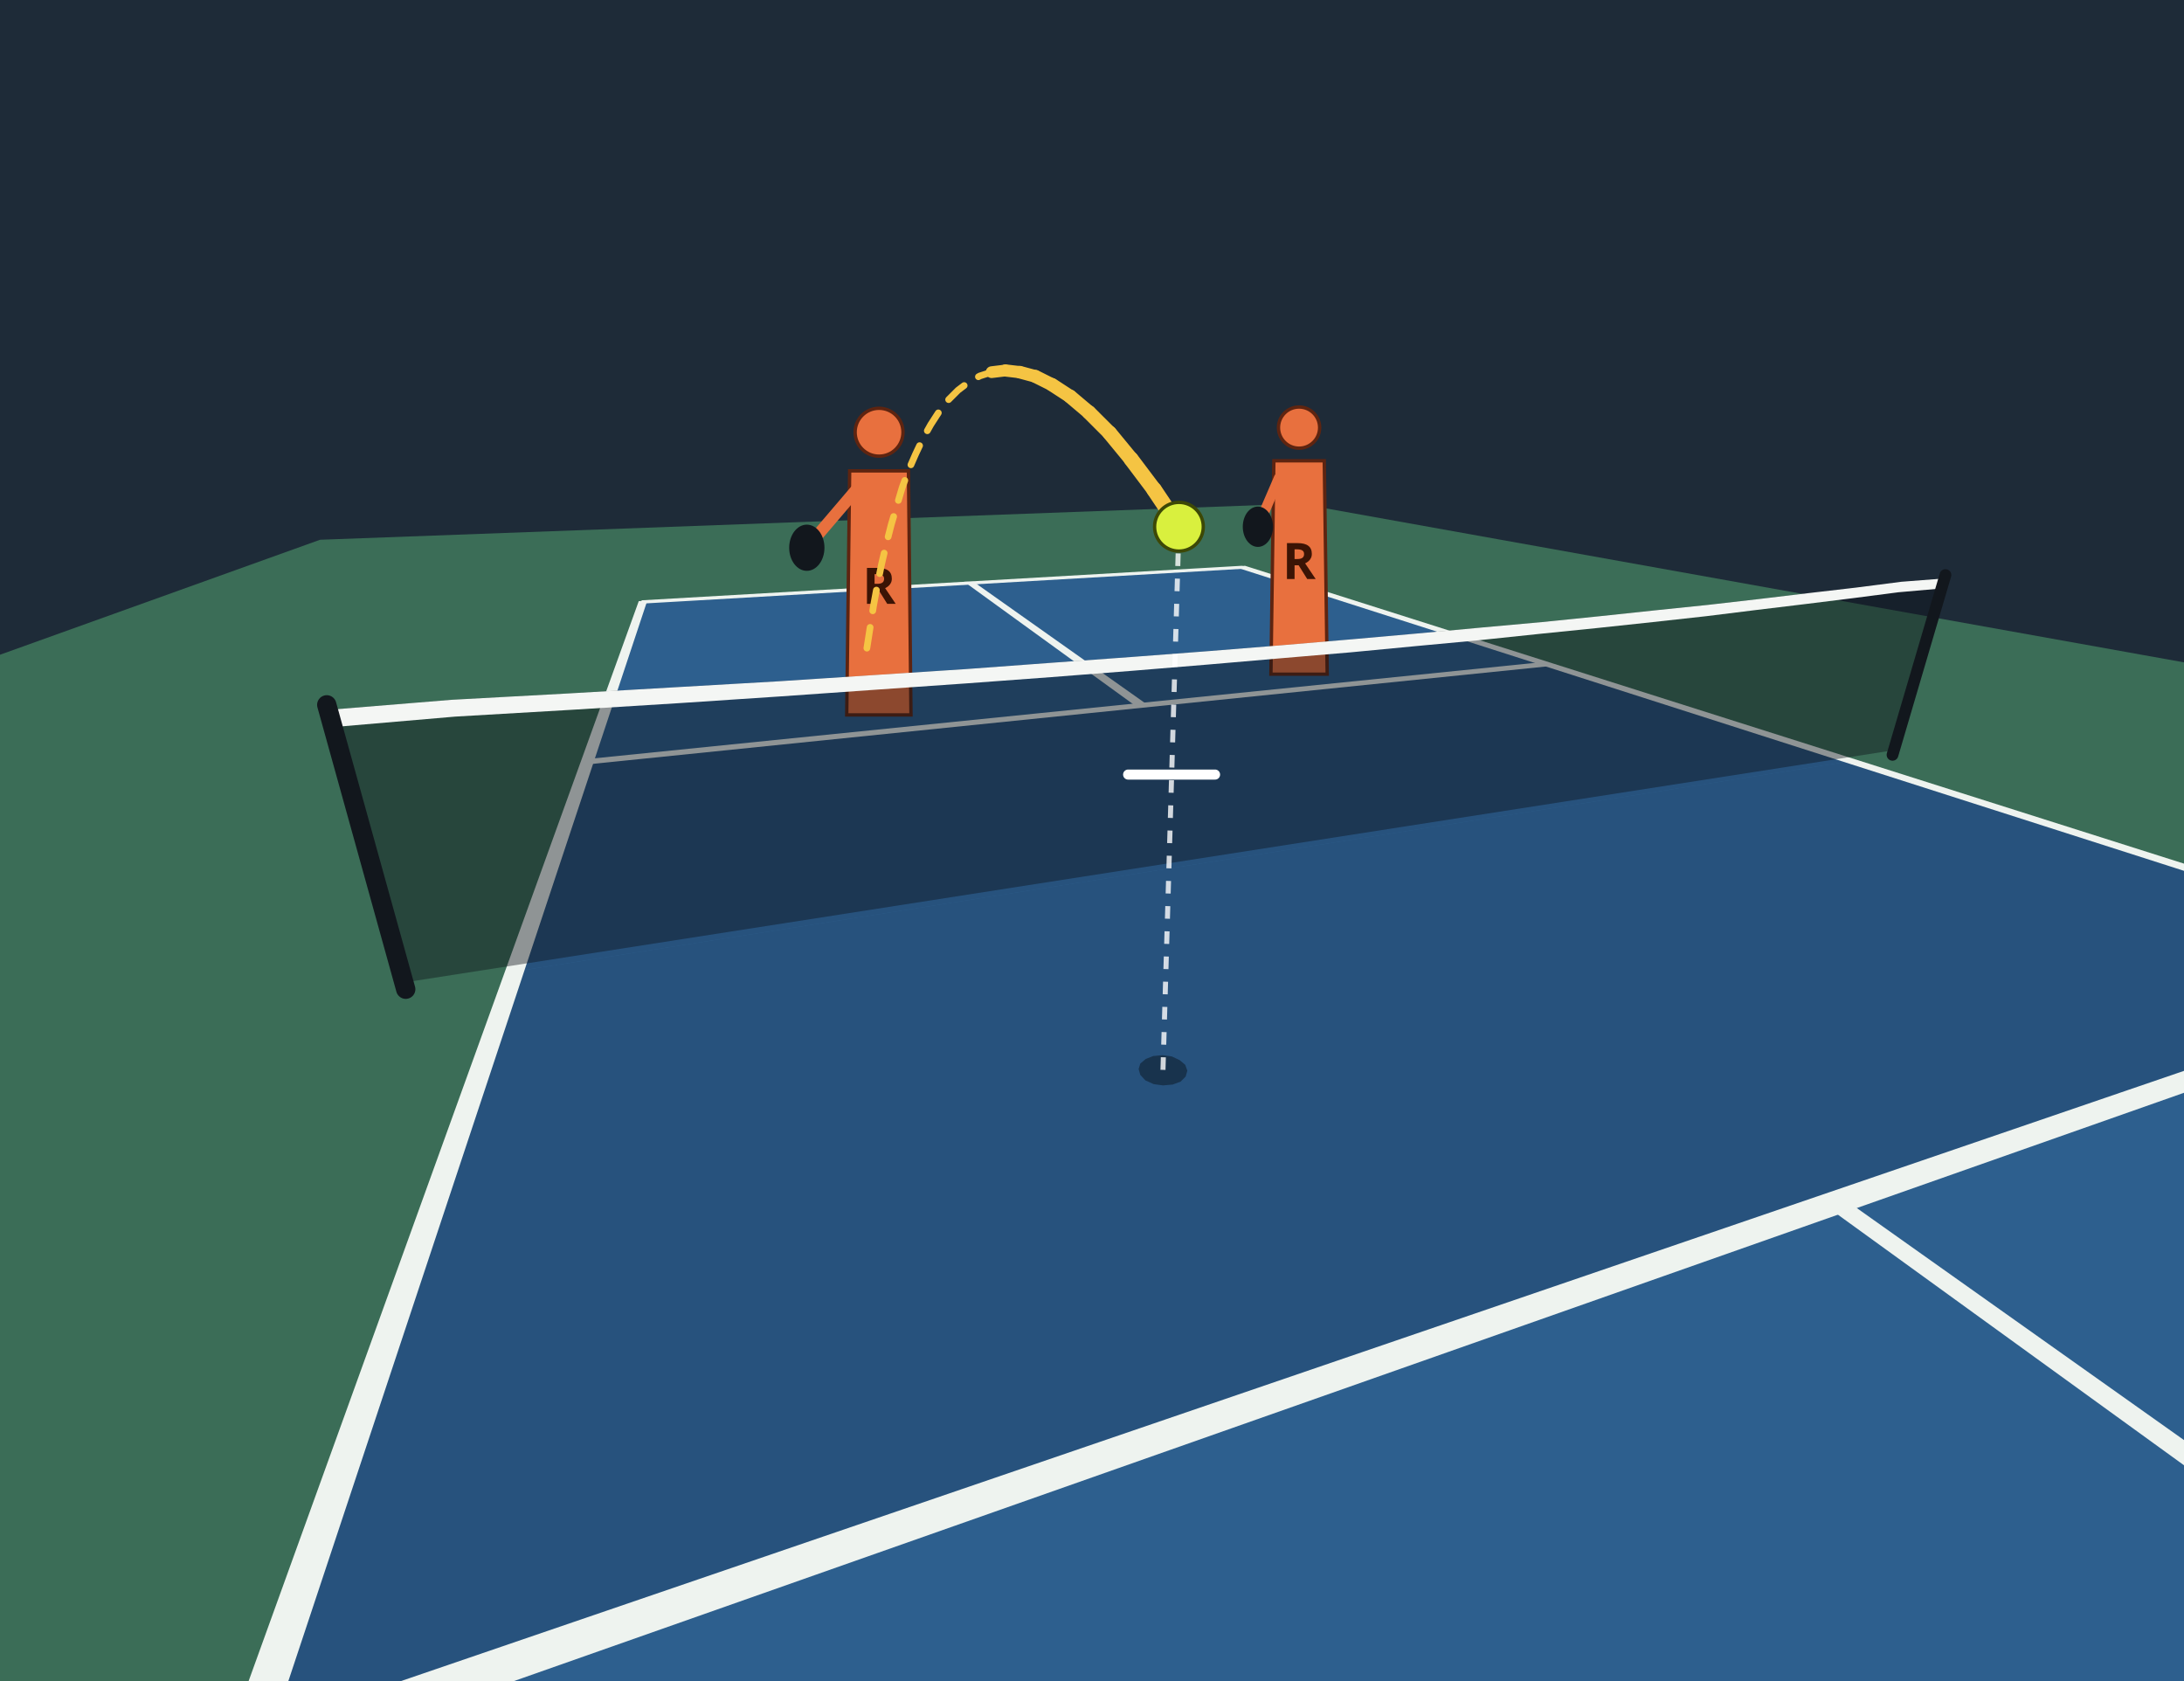
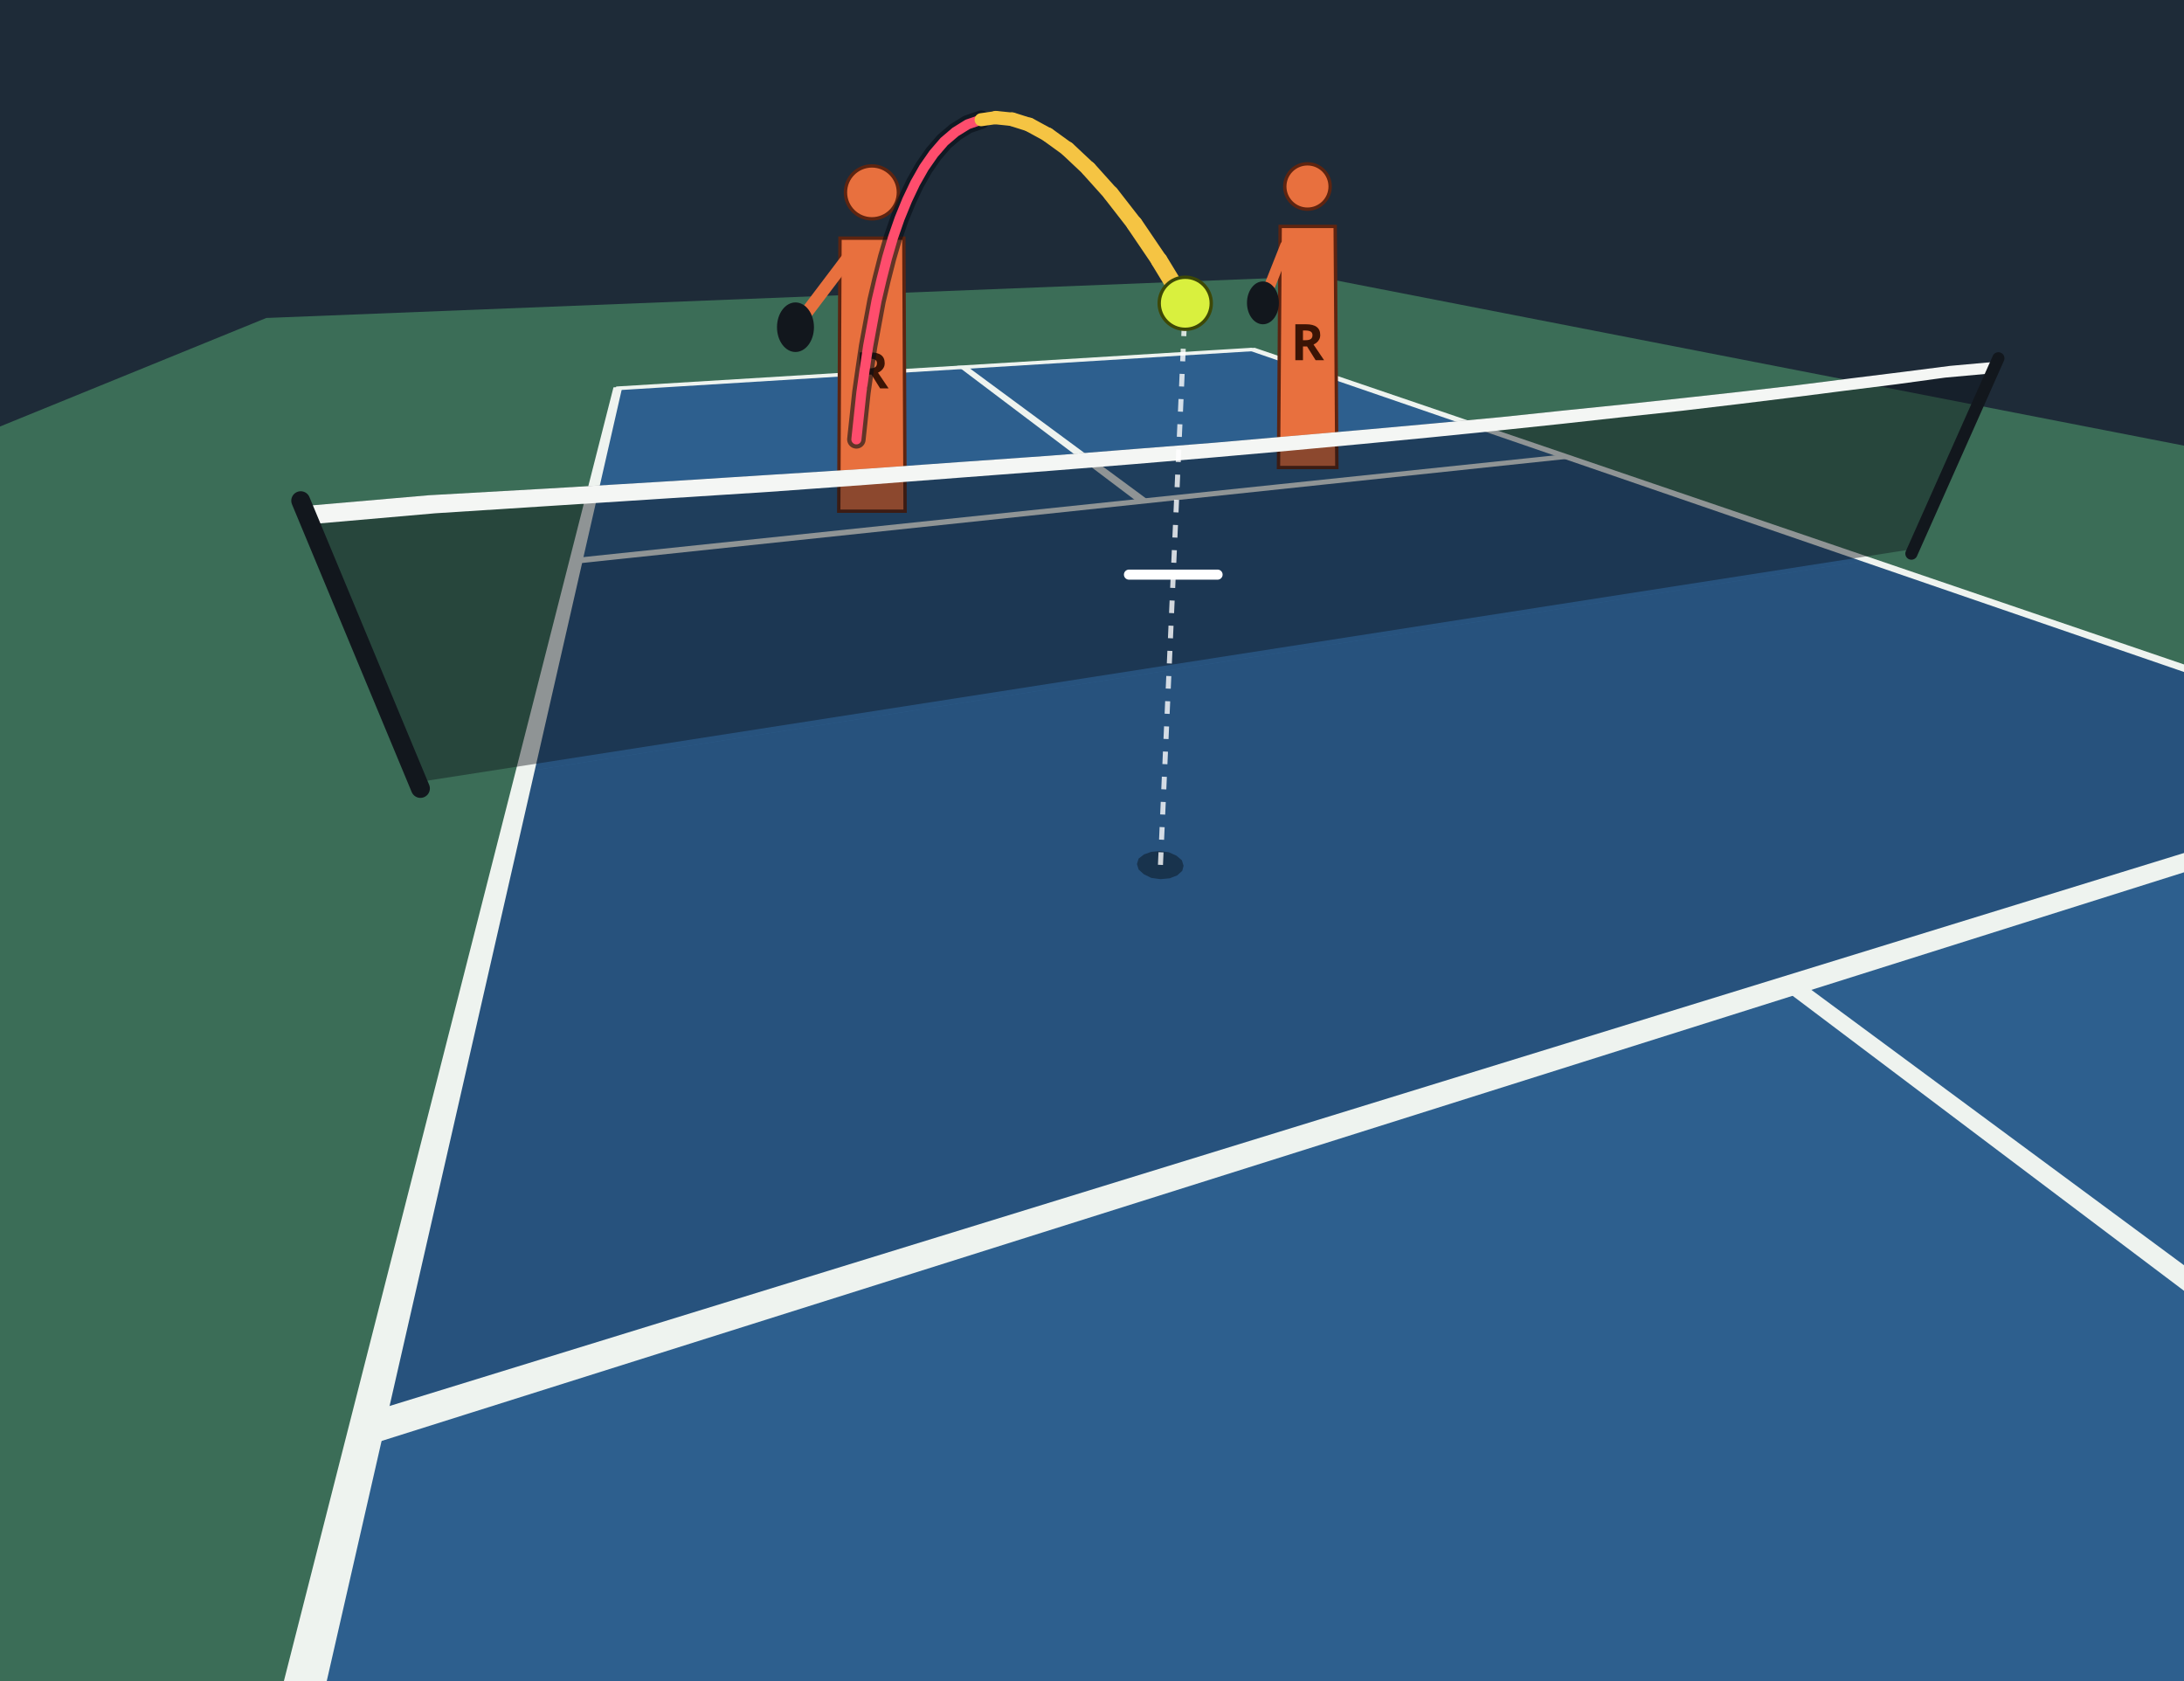
<svg xmlns="http://www.w3.org/2000/svg" class="piq-svg piq-fp" viewBox="0 0 520 400" role="img" aria-label="Court view from your position">
  <style>
.piq-svg{font-family:"Barlow Semi Condensed", "Barlow", system-ui, sans-serif}
.piq-backdrop{fill:#1E2B38}
.piq-surround{fill:#3B6D57}
.piq-surface{fill:#2D5F8E}
.piq-kitchen{fill:#27527D}
.piq-line{fill:#EEF3EF;stroke:#EEF3EF;stroke-width:.6}
.piq-td-line{stroke:#EEF3EF;fill:none}
.piq-net-mesh{fill:rgba(12, 18, 24, 0.42)}
.piq-net-tape{fill:#F4F6F4}
.piq-net-post{stroke:#12171D;stroke-linecap:round}
.piq-td-net{stroke:#F4F6F4;stroke-linecap:round}
.piq-player-us{fill:#F3F2EC;stroke:#1B2A3A;stroke-width:.8}
.piq-player-them{fill:#E8703E;stroke:#5E2410;stroke-width:.8}
.piq-arm-us{stroke:#F3F2EC;fill:none}
.piq-arm-them{stroke:#E8703E;fill:none}
.piq-label-us{fill:#1B2A3A;font-weight:600;font-size:12px}
.piq-label-them{fill:#3B1405;font-weight:600;font-size:12px}
.piq-paddle{fill:#12171D}
.piq-ball{fill:#D9F03E;stroke:#3D4806;stroke-width:.8}
.piq-ball-shadow{fill:rgba(0, 0, 0, 0.38)}
.piq-stalk{stroke:rgba(255, 255, 255, 0.8);stroke-width:1.2;stroke-dasharray:3 3;fill:none}
.piq-tick{stroke:#FFFFFF;stroke-width:2.4;stroke-linecap:round}
.piq-path{stroke:#F5C443;fill:none;stroke-linecap:round}
- .piq-path-far{stroke-dasharray:5 4}
+ .piq-path-far{stroke:#FF4D6D;stroke-linejoin:round}
+ .piq-path-casing{stroke:rgba(8, 14, 22, 0.6);fill:none;stroke-linecap:round;stroke-linejoin:round}
.piq-answer{stroke:#5FE3A8;fill:none;stroke-width:3;stroke-linecap:round}
.piq-answer-zone{fill:rgba(95, 227, 168, 0.3);stroke:#5FE3A8;stroke-width:1.2;stroke-dasharray:4 3}
.piq-arrowhead{fill:#5FE3A8}
.piq-fov{fill:rgba(255, 255, 255, 0.2)}
.piq-cam{fill:#FFFFFF;stroke:#1E2B38;stroke-width:1}
.piq-annot{fill:#EEF3EF;font-weight:600;font-size:11px}
.piq-annot-line{stroke:#EEF3EF;fill:none}
.piq-reveal{opacity:0;transition:opacity .25s ease}
.is-revealed .piq-reveal,.piq-reveal.is-on{opacity:1}
@media (prefers-reduced-motion: reduce){.piq-reveal{transition:none}}
</style>
  <defs>
    <marker id="piq-ah-fpc" viewBox="0 0 10 10" refX="7" refY="5" markerWidth="4" markerHeight="4" orient="auto-start-reverse">
      <path class="piq-arrowhead" d="M0,0 L10,5 L0,10 z" />
    </marker>
  </defs>
  <rect class="piq-backdrop" x="0" y="0" width="520" height="400" />
-   <polygon class="piq-surround" points="16425.7,3011.6 309.4,119.9 76.2,128.5 -7950.1,3011.6" />
-   <polygon class="piq-surface" points="9316,3010.6 295.9,135.1 153,143.3 -840.6,3010.6" />
-   <polygon class="piq-kitchen" points="57.8,418 596.7,230.9 440.7,181.2 122.5,231.3" />
-   <polygon class="piq-kitchen" points="122.5,231.3 440.7,181.2 368.2,158.1 139.8,181.4" />
-   <polygon class="piq-line" points="153,143.2 295.6,135 296.1,135.1 152.9,143.4" />
-   <polygon class="piq-line" points="-883.1,3009.1 152.3,143.4 153.7,143.3 -798.5,3009.1" />
-   <polygon class="piq-line" points="9273.4,3009.1 295.4,135.1 296.4,135 9358.1,3009.1" />
-   <polygon class="piq-line" points="59.6,412.8 593.8,230 599.6,231.8 55.9,423.3" />
-   <polygon class="piq-line" points="139.9,181 367.6,157.9 368.8,158.3 139.7,181.7" />
-   <polygon class="piq-line" points="4195.2,3009.1 435.1,287 438.9,285.7 4279.8,3009.1" />
-   <polygon class="piq-line" points="270.8,168 230.5,138.8 231.7,138.8 272.7,167.8" />
+   <polygon class="piq-surround" points="16651.7,3249.5 313.2,65.8 63.4,75.7 -7724.1,3249.5" />
+   <polygon class="piq-surface" points="9541.9,3248.3 298.2,83.2 147,92.5 -614.7,3248.3" />
+   <polygon class="piq-kitchen" points="87.2,340.4 590.7,183.3 444.8,133.4 125,183.7" />
+   <polygon class="piq-kitchen" points="125,183.7 444.8,133.4 372.8,108.7 137.1,133.6" />
+   <polygon class="piq-line" points="147,92.3 297.9,83.1 298.4,83.3 147,92.6" />
+   <polygon class="piq-line" points="-657.3,3246.6 146.3,92.5 147.8,92.4 -572.7,3246.6" />
+   <polygon class="piq-line" points="9499.3,3246.6 297.6,83.2 298.7,83.1 9583.9,3246.6" />
+   <polygon class="piq-line" points="88,336.5 588.1,182.4 593.4,184.2 86.2,344.2" />
+   <polygon class="piq-line" points="137.2,133.1 372.2,108.5 373.5,108.9 137,133.9" />
+   <polygon class="piq-line" points="4421,3246.6 424.7,235.1 428.4,233.9 4505.6,3246.6" />
+   <polygon class="piq-line" points="271.2,119.4 228.8,87.4 230,87.4 273.1,119.2" />
  <g class="piq-person">
-     <polygon class="piq-player-them" points="302.6,160.5 316,160.5 315.3,109.7 303.3,109.7" />
-     <circle class="piq-player-them" cx="309.3" cy="101.8" r="4.9" />
-     <line class="piq-arm-them" x1="304.5" y1="113.8" x2="299.5" y2="125.4" stroke-width="2.4" stroke-linecap="round" />
-     <ellipse class="piq-paddle" cx="299.5" cy="125.4" rx="3.6" ry="4.8" />
-     <text class="piq-label-them" x="309.3" y="133.2" text-anchor="middle" dominant-baseline="central">R</text>
+     <polygon class="piq-player-them" points="304.4,111.3 318.3,111.3 317.9,53.9 304.8,53.9" />
+     <circle class="piq-player-them" cx="311.3" cy="44.4" r="5.4" />
+     <line class="piq-arm-them" x1="306.1" y1="58.5" x2="300.7" y2="72.1" stroke-width="2.6" stroke-linecap="round" />
+     <ellipse class="piq-paddle" cx="300.7" cy="72.1" rx="3.8" ry="5.1" />
+     <text class="piq-label-them" x="311.3" y="81.1" text-anchor="middle" dominant-baseline="central">R</text>
  </g>
  <g class="piq-person">
-     <polygon class="piq-player-them" points="201.6,170.2 216.9,170.2 216.3,112.1 202.3,112.1" />
-     <circle class="piq-player-them" cx="209.3" cy="102.9" r="5.7" />
-     <line class="piq-arm-them" x1="203.7" y1="116.8" x2="192.1" y2="130.4" stroke-width="2.8" stroke-linecap="round" />
-     <ellipse class="piq-paddle" cx="192.1" cy="130.4" rx="4.2" ry="5.5" />
-     <text class="piq-label-them" x="209.3" y="139.1" text-anchor="middle" dominant-baseline="central">R</text>
+     <polygon class="piq-player-them" points="199.7,121.7 215.5,121.7 215.2,56.7 200,56.7" />
+     <circle class="piq-player-them" cx="207.6" cy="45.8" r="6.3" />
+     <line class="piq-arm-them" x1="201.5" y1="61.9" x2="189.4" y2="77.9" stroke-width="3" stroke-linecap="round" />
+     <ellipse class="piq-paddle" cx="189.4" cy="77.9" rx="4.4" ry="5.9" />
+     <text class="piq-label-them" x="207.6" y="87.8" text-anchor="middle" dominant-baseline="central">R</text>
  </g>
-   <polyline class="piq-path piq-path-far" stroke-width="1.6" points="206.4,154.3 207.2,149.2 208,144.1 208.9,139.2 209.9,134.3 211,129.6 212.2,124.9 213.5,120.5 214.8,116.1 216.3,112 218,108.1 219.7,104.5 221.6,101.1 223.6,98 225.7,95.3 228.1,92.9 230.6,91 233.3,89.5 236.1,88.6" />
-   <polygon class="piq-net-mesh" points="78.1,169 107.5,166.6 135.1,165.1 161,163.6 185.3,162.2 208.2,160.7 229.8,159.3 250.2,157.8 269.5,156.4 287.9,155 305.3,153.6 321.8,152.2 337.6,150.8 352.7,149.4 367.1,148.1 380.9,146.7 394.1,145.3 406.7,144 418.9,142.6 430.6,141.2 441.8,139.9 452.7,138.5 463,137.7 450.9,178.6 96.2,233.9" />
-   <polygon class="piq-net-tape" points="78.1,169 107.5,166.6 135.1,165.1 161,163.6 185.3,162.2 208.2,160.7 229.8,159.3 250.2,157.8 269.5,156.4 287.9,155 305.3,153.6 321.8,152.2 337.6,150.8 352.7,149.4 367.1,148.1 380.9,146.7 394.1,145.3 406.7,144 418.9,142.6 430.6,141.2 441.8,139.9 452.7,138.5 463,137.7 462.2,140.1 452,141 441.2,142.4 429.9,143.8 418.3,145.2 406.2,146.7 393.5,148.1 380.4,149.5 366.6,150.9 352.3,152.4 337.3,153.8 321.6,155.3 305.1,156.7 287.7,158.2 269.5,159.7 250.3,161.2 230,162.7 208.5,164.2 185.7,165.8 161.6,167.4 135.8,169 108.4,170.6 79.3,173.1" />
-   <line class="piq-net-post" x1="96.6" y1="235.5" x2="77.8" y2="167.8" stroke-width="4.6" />
-   <line class="piq-net-post" x1="450.6" y1="179.7" x2="463.2" y2="136.9" stroke-width="2.8" />
-   <line class="piq-path" x1="236.1" y1="88.6" x2="239.4" y2="88.2" stroke-width="2.8" />
-   <line class="piq-path" x1="239.4" y1="88.2" x2="242.8" y2="88.6" stroke-width="2.9" />
-   <line class="piq-path" x1="242.8" y1="88.6" x2="246.5" y2="89.6" stroke-width="3" />
-   <line class="piq-path" x1="246.5" y1="89.6" x2="250.5" y2="91.6" stroke-width="3.1" />
-   <line class="piq-path" x1="250.5" y1="91.6" x2="254.8" y2="94.4" stroke-width="3.2" />
-   <line class="piq-path" x1="254.8" y1="94.4" x2="259.3" y2="98.2" stroke-width="3.3" />
-   <line class="piq-path" x1="259.3" y1="98.2" x2="264.2" y2="103.1" stroke-width="3.4" />
-   <line class="piq-path" x1="264.2" y1="103.1" x2="269.3" y2="109.3" stroke-width="3.5" />
-   <line class="piq-path" x1="269.3" y1="109.3" x2="274.8" y2="116.6" stroke-width="3.6" />
-   <line class="piq-path" x1="274.8" y1="116.6" x2="280.7" y2="125.4" stroke-width="3.7" />
-   <polygon class="piq-ball-shadow" points="282.2,253.5 280.9,252.4 279,251.5 276.8,251.2 274.6,251.4 272.8,252.1 271.5,253.2 271.1,254.5 271.5,255.9 272.7,257.2 274.7,258.1 276.9,258.4 279.2,258.2 281.1,257.5 282.3,256.3 282.7,254.9" />
-   <line class="piq-stalk" x1="276.9" y1="254.7" x2="280.7" y2="125.4" />
-   <line class="piq-tick" x1="268.6" y1="184.4" x2="289.3" y2="184.4" />
-   <circle class="piq-ball" cx="280.7" cy="125.4" r="5.8" />
+   <polyline class="piq-path-casing" stroke-width="4.4" points="203.9,104.6 204.5,99 205.1,93.4 205.9,87.8 206.7,82.4 207.7,77 208.7,71.6 209.9,66.5 211.2,61.4 212.6,56.6 214.2,52 216,47.6 217.9,43.6 220,39.9 222.3,36.6 224.8,33.7 227.5,31.4 230.4,29.6 233.6,28.5" />
+   <polyline class="piq-path piq-path-far" stroke-width="2.4" points="203.9,104.6 204.5,99 205.1,93.4 205.9,87.8 206.7,82.4 207.7,77 208.7,71.6 209.9,66.5 211.2,61.4 212.6,56.6 214.2,52 216,47.6 217.9,43.6 220,39.9 222.3,36.6 224.8,33.7 227.5,31.4 230.4,29.6 233.6,28.5" />
+   <polygon class="piq-net-mesh" points="72.1,120.5 102.1,117.9 130.5,116.3 157.2,114.7 182.4,113.1 206.1,111.6 228.5,110 249.8,108.5 270,106.9 289.1,105.4 307.4,103.8 324.8,102.3 341.4,100.8 357.4,99.3 372.6,97.7 387.3,96.2 401.3,94.7 414.9,93.2 427.9,91.7 440.5,90.1 452.6,88.6 464.3,87.1 475.4,86.1 455.6,130.7 99.5,186.2" />
+   <polygon class="piq-net-tape" points="72.1,120.5 102.1,117.9 130.5,116.3 157.2,114.7 182.4,113.1 206.1,111.6 228.5,110 249.8,108.5 270,106.9 289.1,105.4 307.4,103.8 324.8,102.3 341.4,100.8 357.4,99.3 372.6,97.7 387.3,96.2 401.3,94.7 414.9,93.2 427.9,91.7 440.5,90.1 452.6,88.6 464.3,87.1 475.4,86.1 474.1,88.9 463.1,89.9 451.4,91.5 439.4,93 426.9,94.6 413.9,96.2 400.4,97.8 386.4,99.3 371.9,100.9 356.7,102.5 340.9,104.1 324.3,105.7 307,107.3 288.9,108.9 269.9,110.5 249.9,112.1 228.8,113.7 206.6,115.4 183.1,117.1 158.1,118.7 131.7,120.4 103.6,122.2 73.9,124.8" />
+   <line class="piq-net-post" x1="100.1" y1="187.7" x2="71.6" y2="119.2" stroke-width="4.5" />
+   <line class="piq-net-post" x1="455.1" y1="131.8" x2="475.8" y2="85.3" stroke-width="2.9" />
+   <line class="piq-path" x1="233.6" y1="28.5" x2="237.1" y2="28" stroke-width="3.1" />
+   <line class="piq-path" x1="237.1" y1="28" x2="241" y2="28.4" stroke-width="3.2" />
+   <line class="piq-path" x1="241" y1="28.4" x2="245.1" y2="29.7" stroke-width="3.3" />
+   <line class="piq-path" x1="245.1" y1="29.7" x2="249.5" y2="32.1" stroke-width="3.4" />
+   <line class="piq-path" x1="249.5" y1="32.1" x2="254.2" y2="35.5" stroke-width="3.5" />
+   <line class="piq-path" x1="254.2" y1="35.5" x2="259.2" y2="40.2" stroke-width="3.6" />
+   <line class="piq-path" x1="259.2" y1="40.2" x2="264.5" y2="46.1" stroke-width="3.7" />
+   <line class="piq-path" x1="264.5" y1="46.1" x2="270.1" y2="53.3" stroke-width="3.8" />
+   <line class="piq-path" x1="270.1" y1="53.3" x2="276" y2="62" stroke-width="3.9" />
+   <line class="piq-path" x1="276" y1="62" x2="282.2" y2="72.2" stroke-width="4" />
+   <polygon class="piq-ball-shadow" points="281.4,204.8 280.1,203.7 278.3,202.9 276.2,202.6 274.1,202.8 272.4,203.4 271.1,204.4 270.7,205.7 271.1,207 272.3,208.1 274.1,209 276.3,209.3 278.5,209.1 280.3,208.4 281.5,207.3 281.8,206.1" />
+   <line class="piq-stalk" x1="276.3" y1="205.9" x2="282.2" y2="72.2" />
+   <line class="piq-tick" x1="268.8" y1="136.8" x2="289.9" y2="136.8" />
+   <circle class="piq-ball" cx="282.2" cy="72.2" r="6.2" />
</svg>
